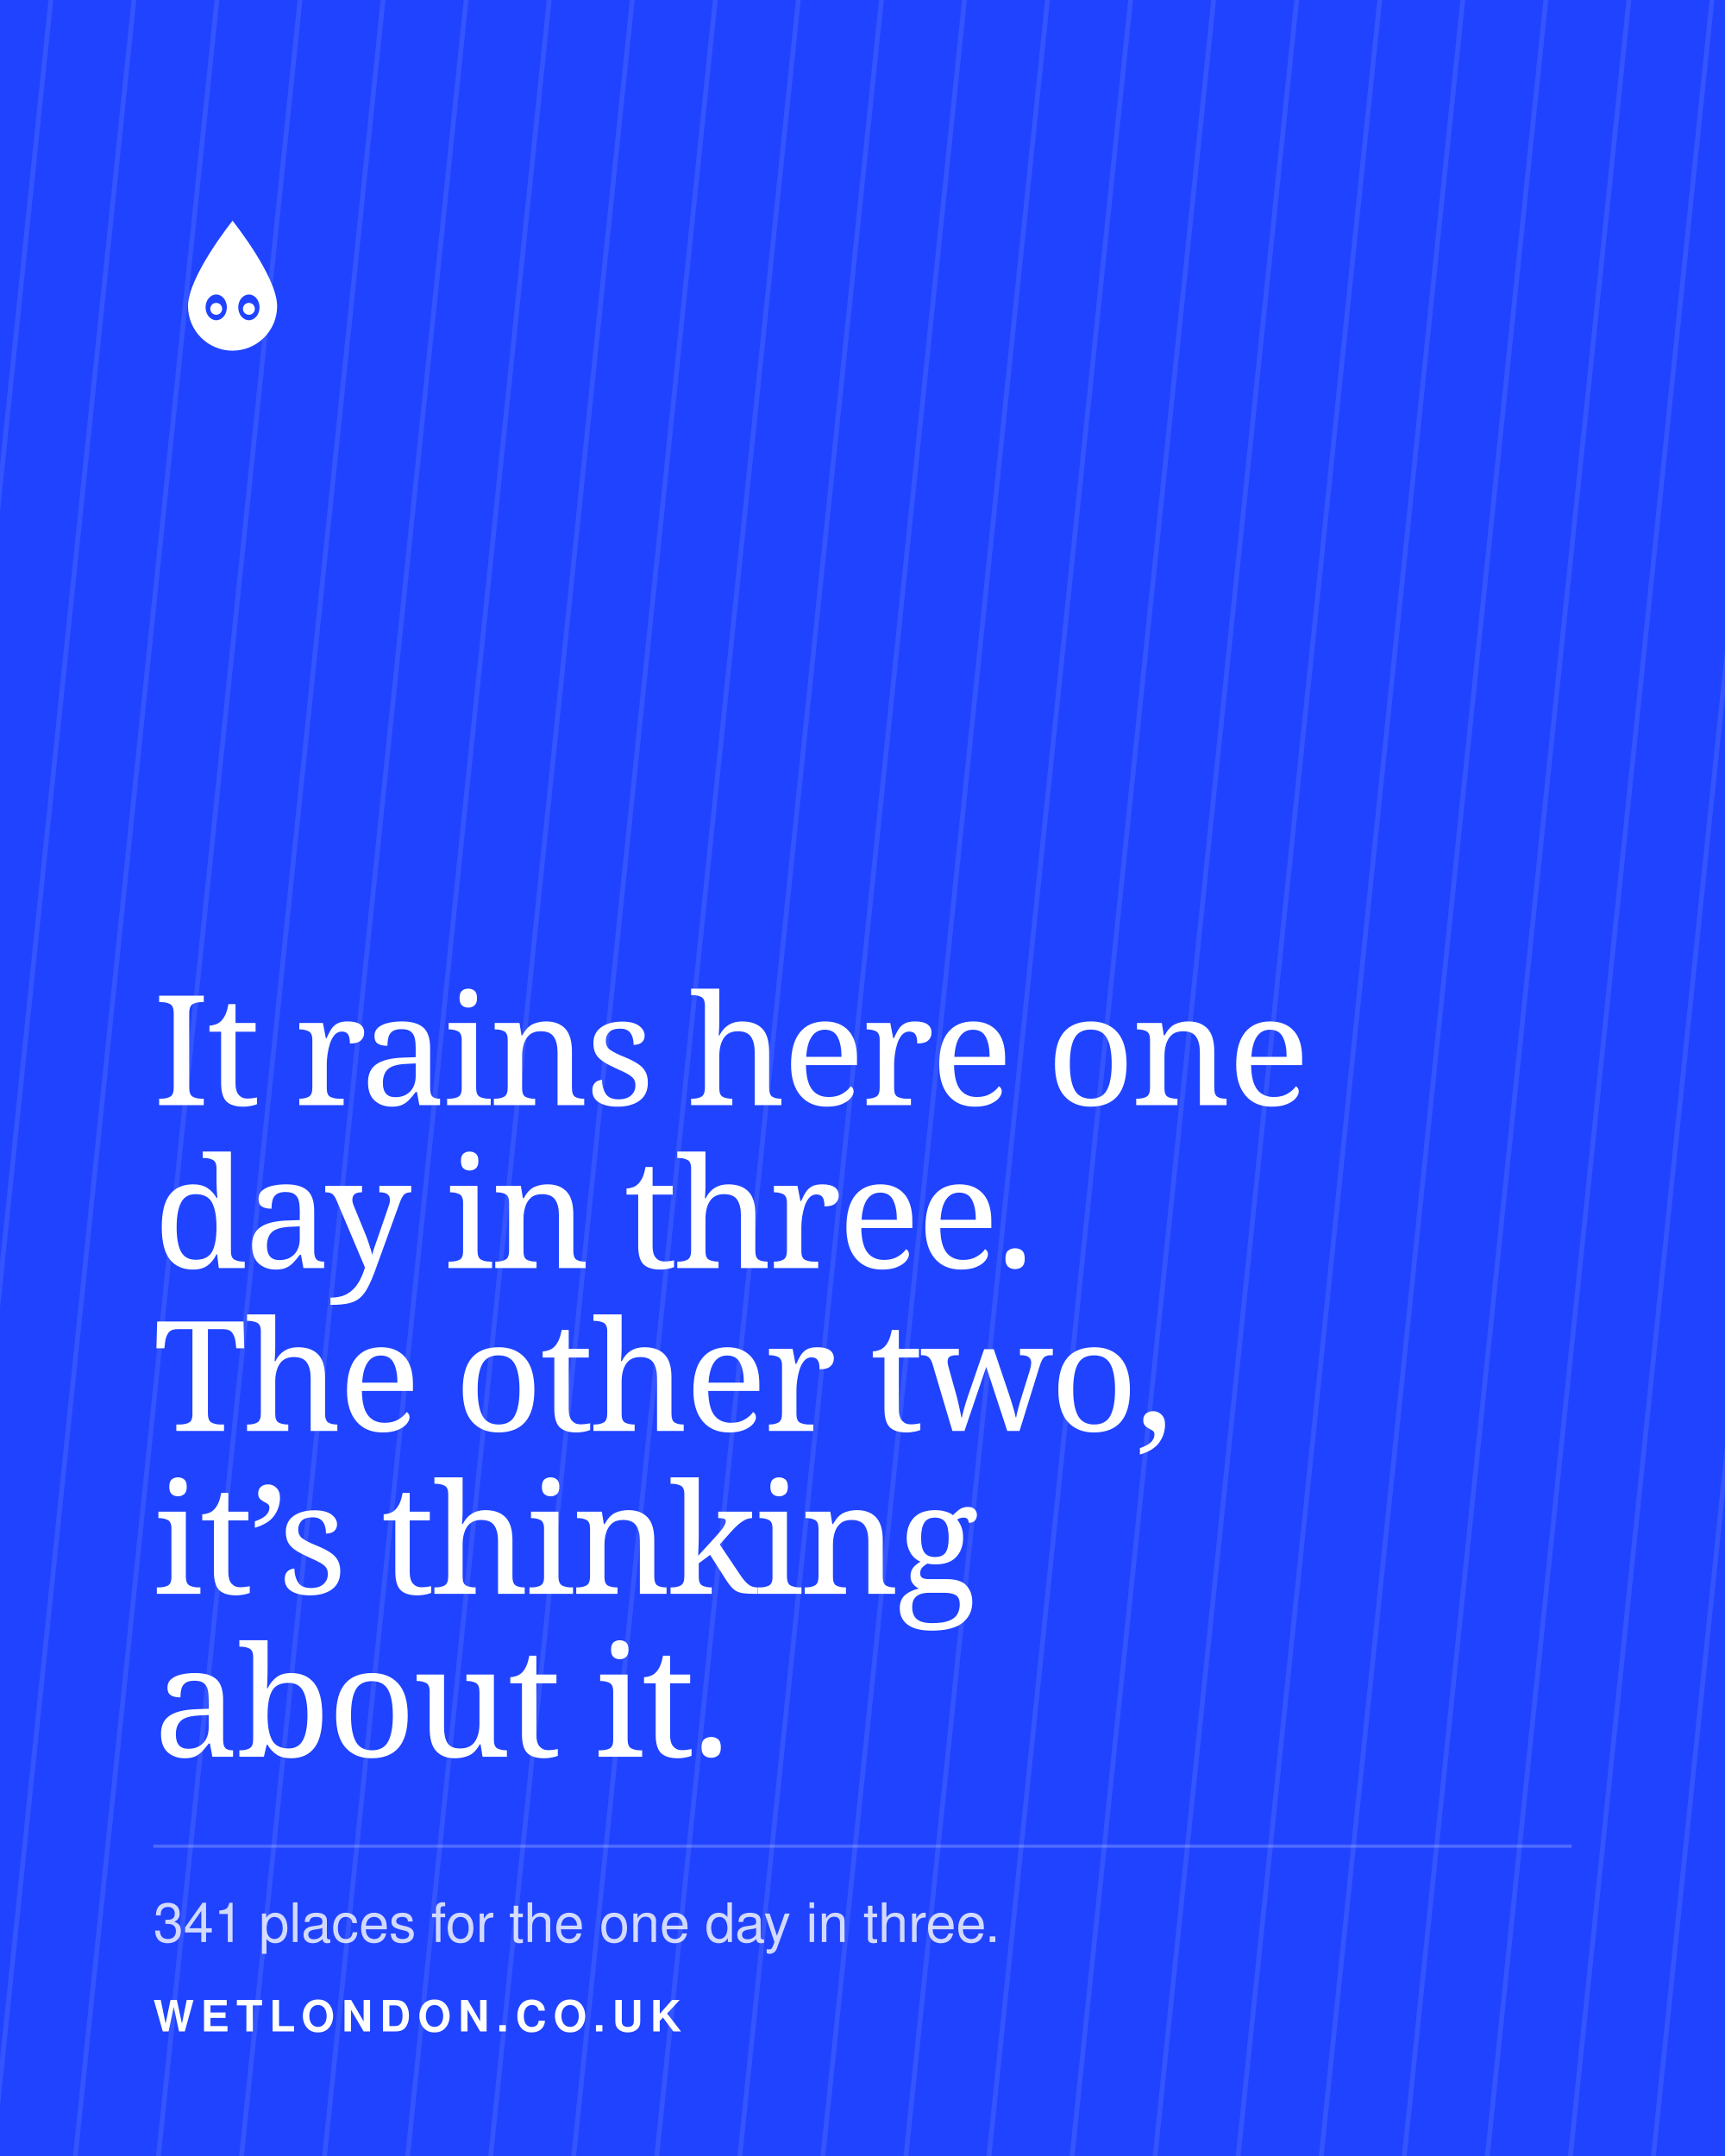
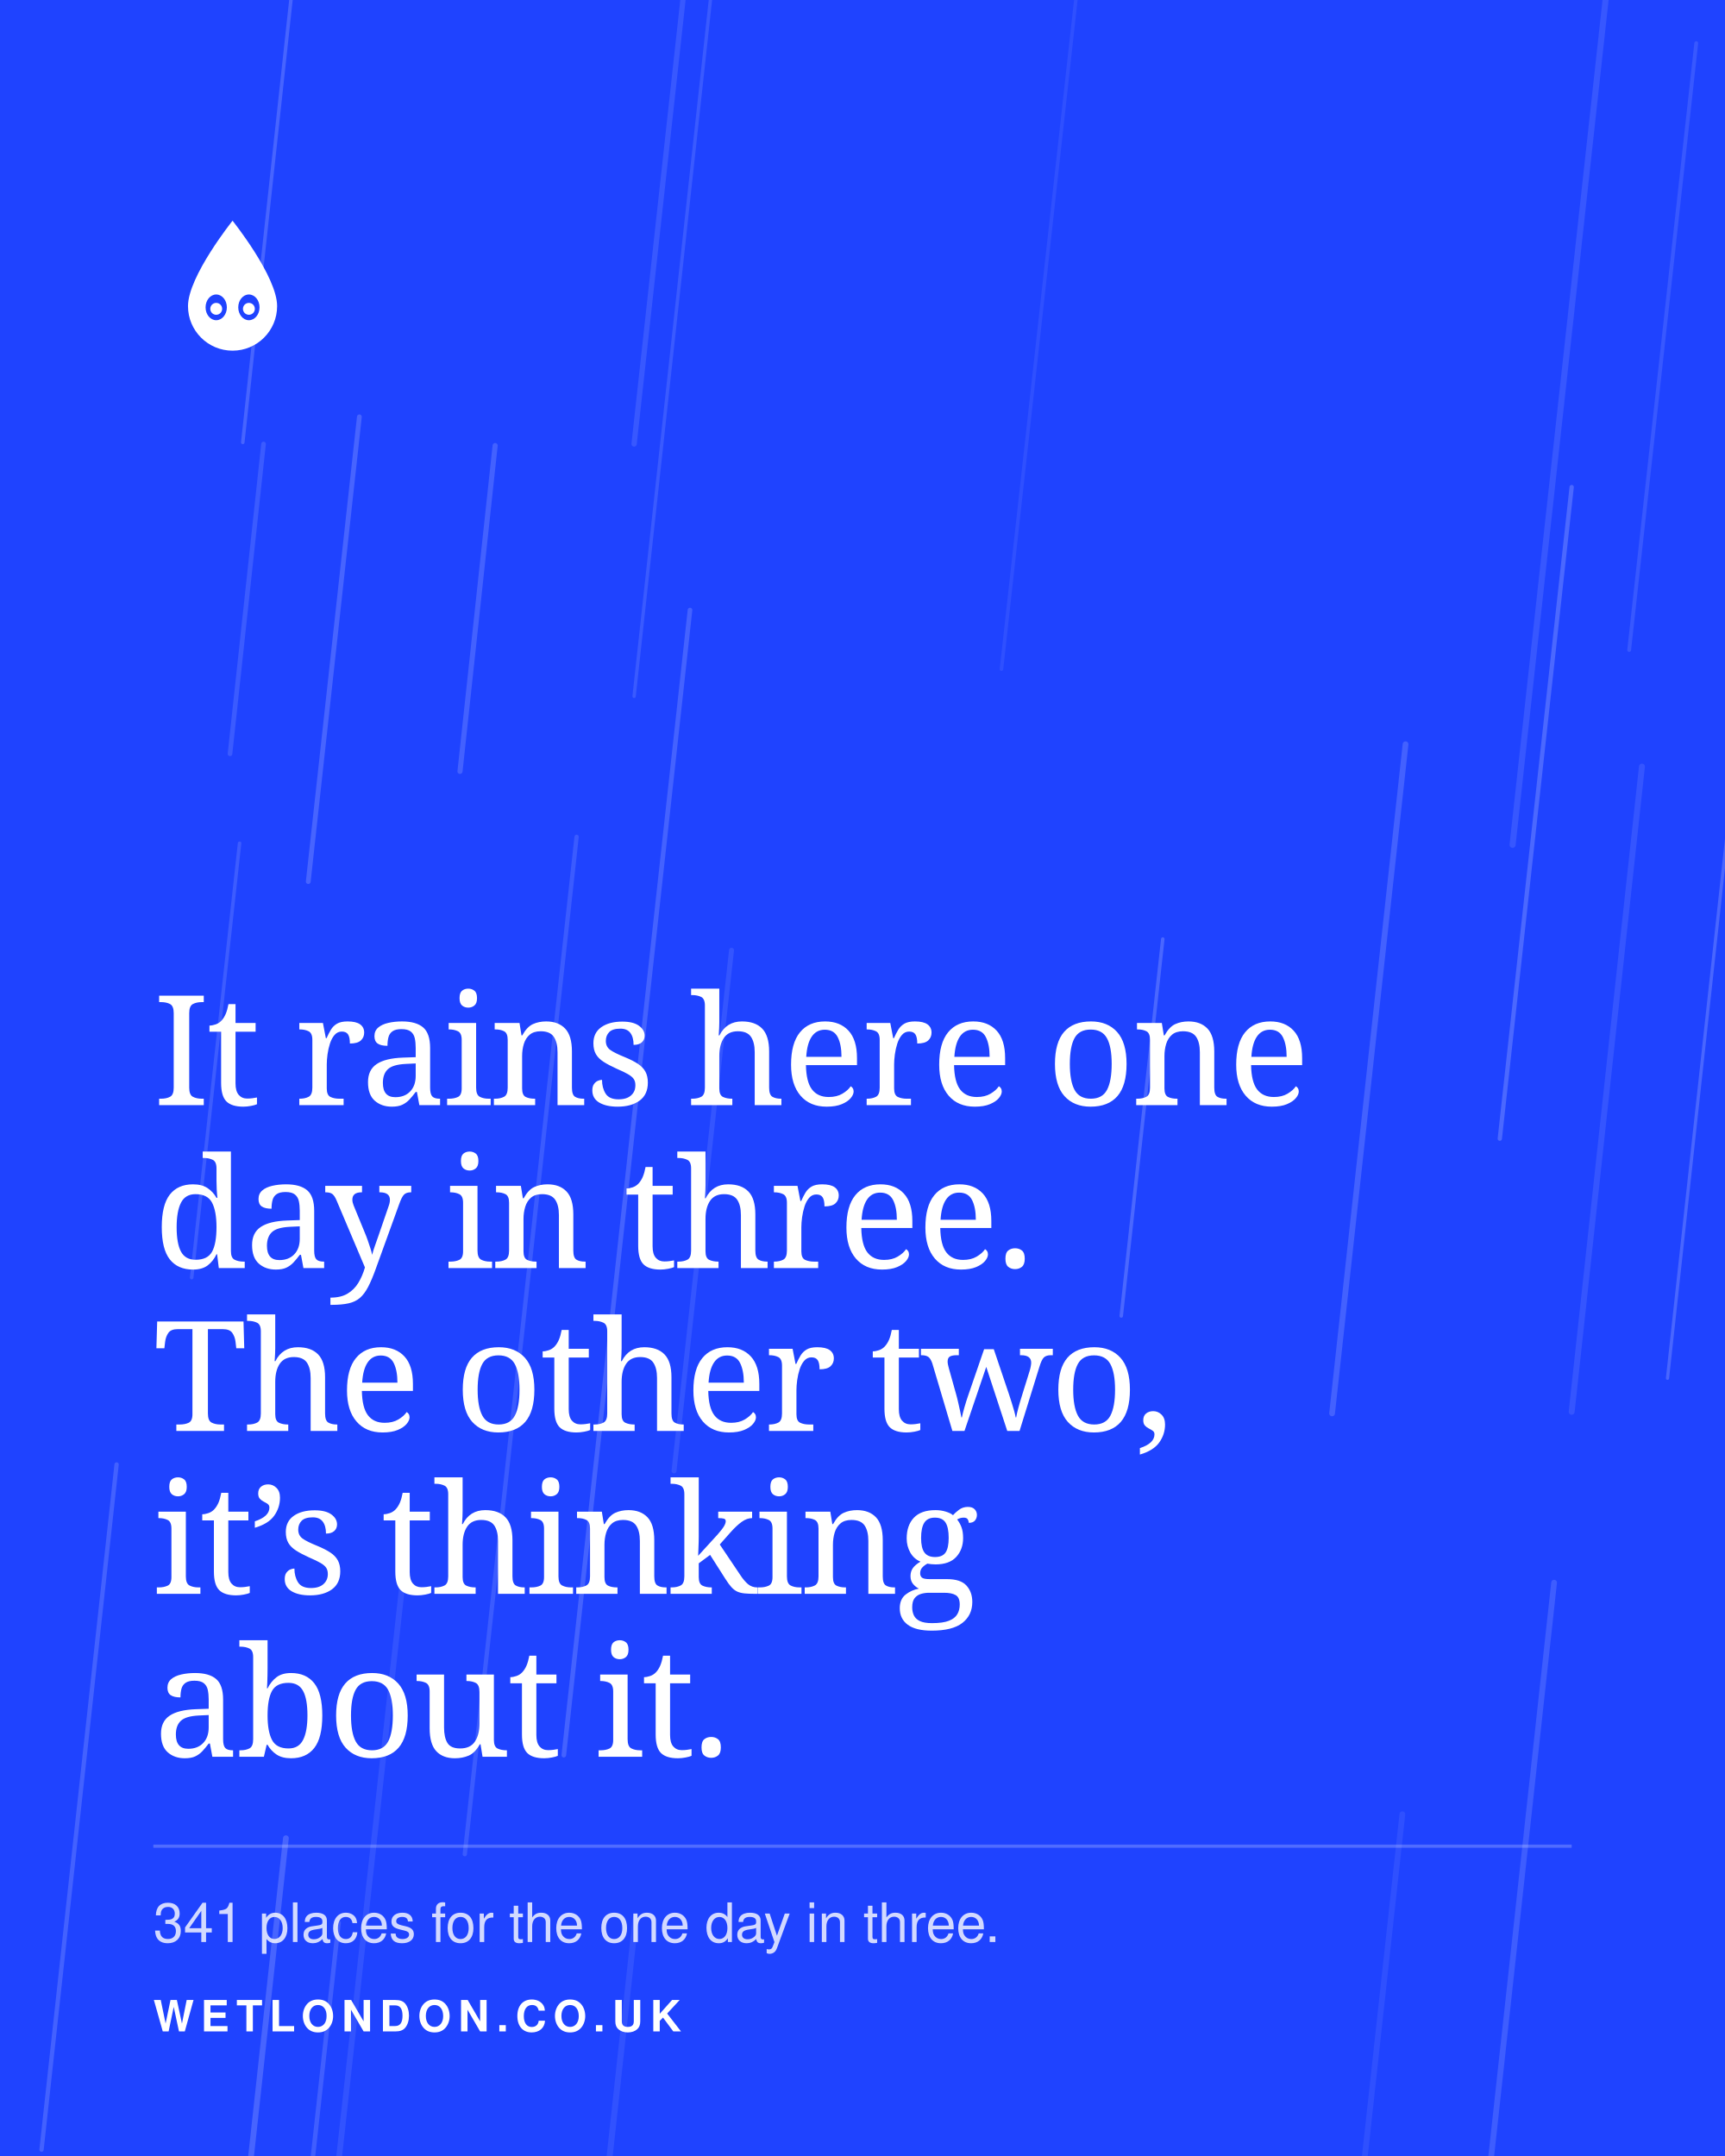
<svg xmlns="http://www.w3.org/2000/svg" width="1080" height="1350" viewBox="0 0 1080 1350">
  <rect width="1080" height="1350" fill="#1F43FF" />
-   <g stroke="#FFFFFF" stroke-opacity="0.10" stroke-width="3">
-     <line x1="-120" y1="-40" x2="-270" y2="1400" />
-     <line x1="-68" y1="-40" x2="-218" y2="1400" />
-     <line x1="-16" y1="-40" x2="-166" y2="1400" />
-     <line x1="36" y1="-40" x2="-114" y2="1400" />
-     <line x1="88" y1="-40" x2="-62" y2="1400" />
-     <line x1="140" y1="-40" x2="-10" y2="1400" />
-     <line x1="192" y1="-40" x2="42" y2="1400" />
-     <line x1="244" y1="-40" x2="94" y2="1400" />
-     <line x1="296" y1="-40" x2="146" y2="1400" />
-     <line x1="348" y1="-40" x2="198" y2="1400" />
-     <line x1="400" y1="-40" x2="250" y2="1400" />
-     <line x1="452" y1="-40" x2="302" y2="1400" />
-     <line x1="504" y1="-40" x2="354" y2="1400" />
-     <line x1="556" y1="-40" x2="406" y2="1400" />
-     <line x1="608" y1="-40" x2="458" y2="1400" />
-     <line x1="660" y1="-40" x2="510" y2="1400" />
-     <line x1="712" y1="-40" x2="562" y2="1400" />
-     <line x1="764" y1="-40" x2="614" y2="1400" />
-     <line x1="816" y1="-40" x2="666" y2="1400" />
-     <line x1="868" y1="-40" x2="718" y2="1400" />
-     <line x1="920" y1="-40" x2="770" y2="1400" />
-     <line x1="972" y1="-40" x2="822" y2="1400" />
-     <line x1="1024" y1="-40" x2="874" y2="1400" />
-     <line x1="1076" y1="-40" x2="926" y2="1400" />
-     <line x1="1128" y1="-40" x2="978" y2="1400" />
-     <line x1="1180" y1="-40" x2="1030" y2="1400" />
+   <g stroke="#FFFFFF" stroke-linecap="round">
+     <line x1="973" y1="991" x2="901" y2="1648" stroke-opacity="0.137" stroke-width="3.6" />
+     <line x1="728" y1="588" x2="702" y2="824" stroke-opacity="0.192" stroke-width="2.2" />
+     <line x1="310" y1="279" x2="288" y2="483" stroke-opacity="0.164" stroke-width="3.2" />
+     <line x1="878" y1="1136" x2="808" y2="1774" stroke-opacity="0.071" stroke-width="3.6" />
+     <line x1="73" y1="917" x2="26" y2="1346" stroke-opacity="0.164" stroke-width="2.7" />
+     <line x1="361" y1="524" x2="291" y2="1161" stroke-opacity="0.126" stroke-width="2.7" />
+     <line x1="-158" y1="240" x2="-219" y2="791" stroke-opacity="0.176" stroke-width="1.8" />
+     <line x1="430" y1="-22" x2="397" y2="278" stroke-opacity="0.116" stroke-width="3.3" />
+     <line x1="675" y1="-13" x2="627" y2="419" stroke-opacity="0.071" stroke-width="2.2" />
+     <line x1="469" y1="-221" x2="397" y2="436" stroke-opacity="0.124" stroke-width="2.1" />
+     <line x1="212" y1="1204" x2="138" y2="1878" stroke-opacity="0.145" stroke-width="2.8" />
+     <line x1="1062" y1="27" x2="1020" y2="407" stroke-opacity="0.113" stroke-width="2.4" />
+     <line x1="458" y1="595" x2="422" y2="921" stroke-opacity="0.097" stroke-width="3.1" />
+     <line x1="398" y1="1201" x2="330" y2="1823" stroke-opacity="0.080" stroke-width="3.8" />
+     <line x1="1018" y1="-116" x2="947" y2="529" stroke-opacity="0.108" stroke-width="3.8" />
+     <line x1="1028" y1="480" x2="984" y2="884" stroke-opacity="0.099" stroke-width="3.7" />
+     <line x1="432" y1="382" x2="353" y2="1099" stroke-opacity="0.166" stroke-width="2.9" />
+     <line x1="194" y1="-109" x2="152" y2="277" stroke-opacity="0.179" stroke-width="2.2" />
+     <line x1="-28" y1="236" x2="-51" y2="443" stroke-opacity="0.174" stroke-width="2.3" />
+     <line x1="984" y1="305" x2="939" y2="713" stroke-opacity="0.199" stroke-width="2.7" />
+     <line x1="-91" y1="57" x2="-133" y2="437" stroke-opacity="0.078" stroke-width="3.1" />
+     <line x1="1132" y1="553" x2="1104" y2="806" stroke-opacity="0.088" stroke-width="1.9" />
+     <line x1="1112" y1="242" x2="1044" y2="863" stroke-opacity="0.191" stroke-width="2.0" />
+     <line x1="165" y1="278" x2="144" y2="472" stroke-opacity="0.128" stroke-width="2.9" />
+     <line x1="252" y1="991" x2="203" y2="1435" stroke-opacity="0.088" stroke-width="3.6" />
+     <line x1="179" y1="1151" x2="126" y2="1635" stroke-opacity="0.179" stroke-width="3.6" />
+     <line x1="225" y1="261" x2="193" y2="552" stroke-opacity="0.178" stroke-width="3.0" />
+     <line x1="-2" y1="752" x2="-30" y2="1004" stroke-opacity="0.171" stroke-width="2.3" />
+     <line x1="150" y1="528" x2="120" y2="800" stroke-opacity="0.135" stroke-width="2.2" />
+     <line x1="-78" y1="546" x2="-111" y2="847" stroke-opacity="0.085" stroke-width="3.9" />
+     <line x1="880" y1="466" x2="834" y2="885" stroke-opacity="0.164" stroke-width="3.6" />
  </g>
  <g transform="translate(96 132) scale(1.55)">
    <path d="M32 4c0 0 18 22.5 18 34.5a18 18 0 0 1-36 0C14 26.5 32 4 32 4Z" fill="#FFFFFF" />
    <ellipse cx="25.4" cy="39" rx="4.3" ry="5.2" fill="#1F43FF" />
    <ellipse cx="38.6" cy="39" rx="4.3" ry="5.2" fill="#1F43FF" />
    <circle cx="25.4" cy="39.6" r="2.4" fill="#FFFFFF" />
    <circle cx="38.6" cy="39.6" r="2.4" fill="#FFFFFF" />
  </g>
  <text x="96" y="692" font-family="Newsreader, Georgia, serif" font-size="96" font-weight="400" fill="#FFFFFF" letter-spacing="-0.02em">It rains here one</text>
  <text x="96" y="794" font-family="Newsreader, Georgia, serif" font-size="96" font-weight="400" fill="#FFFFFF" letter-spacing="-0.02em">day in three.</text>
  <text x="96" y="896" font-family="Newsreader, Georgia, serif" font-size="96" font-weight="400" fill="#FFFFFF" letter-spacing="-0.02em">The other two,</text>
  <text x="96" y="998" font-family="Newsreader, Georgia, serif" font-size="96" font-weight="400" fill="#FFFFFF" letter-spacing="-0.02em">it’s thinking</text>
  <text x="96" y="1100" font-family="Newsreader, Georgia, serif" font-size="96" font-weight="400" fill="#FFFFFF" letter-spacing="-0.02em">about it.</text>
  <line x1="96" y1="1156" x2="984" y2="1156" stroke="#FFFFFF" stroke-opacity="0.22" stroke-width="2" />
  <text x="96" y="1216" font-family="Archivo, Helvetica, Arial, sans-serif" font-size="34" font-weight="500" fill="#FFFFFF" fill-opacity="0.8">341 places for the one day in three.</text>
  <text x="96" y="1272" font-family="Archivo, Helvetica, Arial, sans-serif" font-size="27" font-weight="700" letter-spacing="0.16em" fill="#FFFFFF">WETLONDON.CO.UK</text>
</svg>
